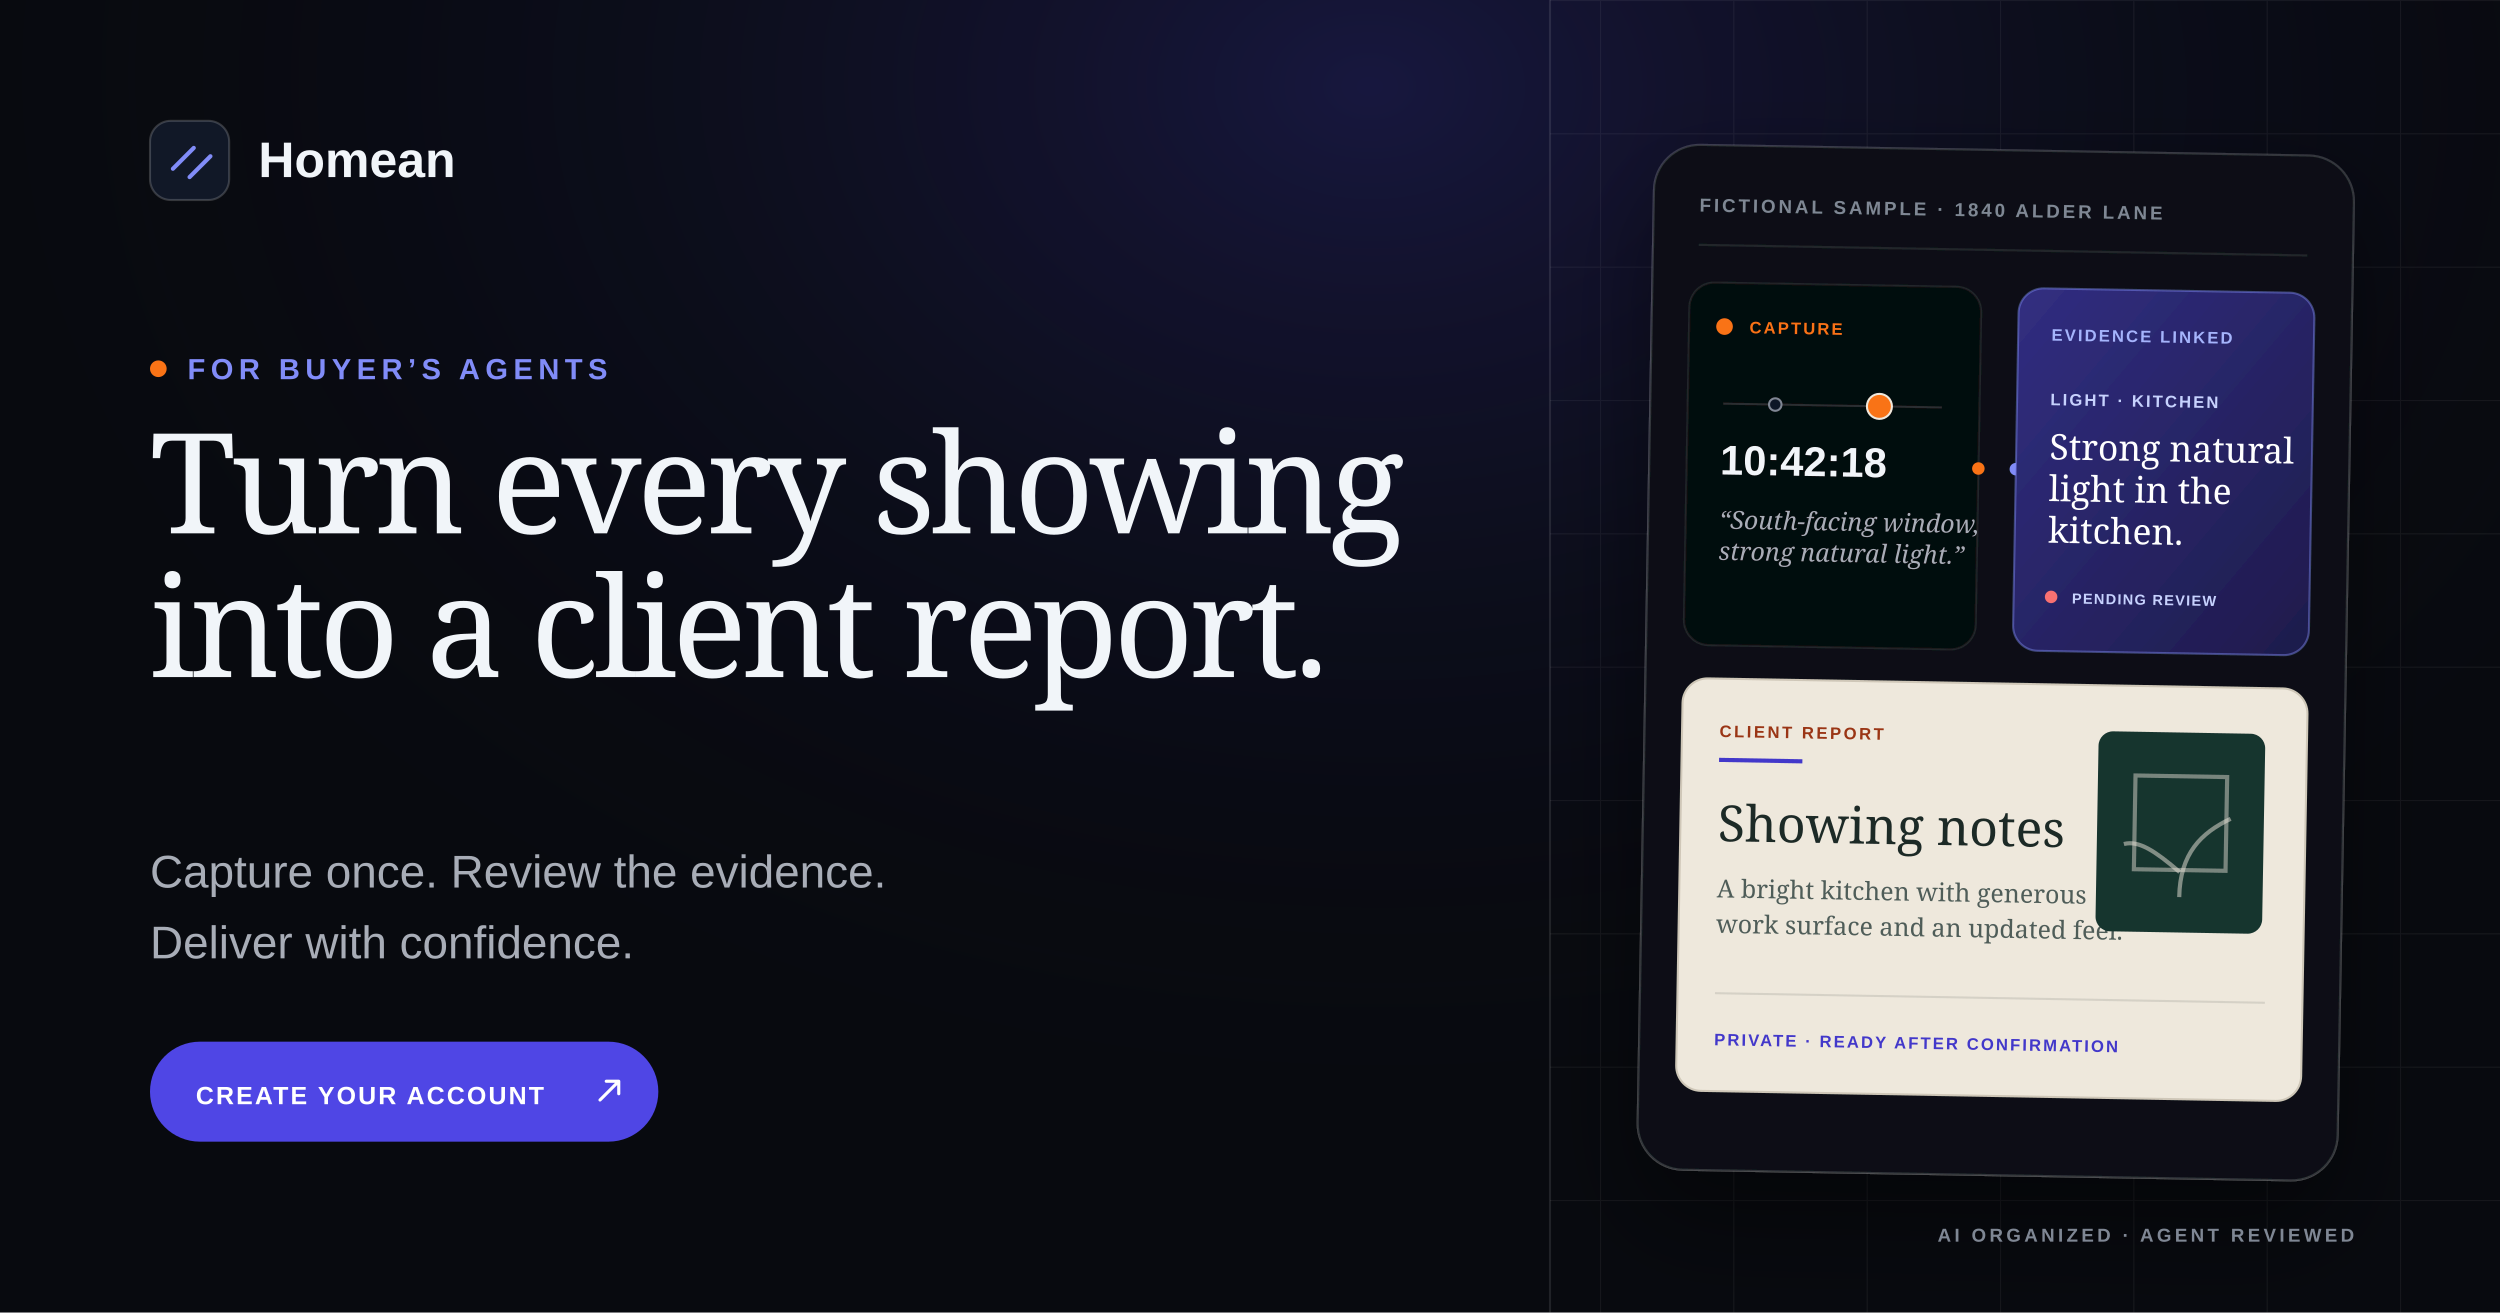
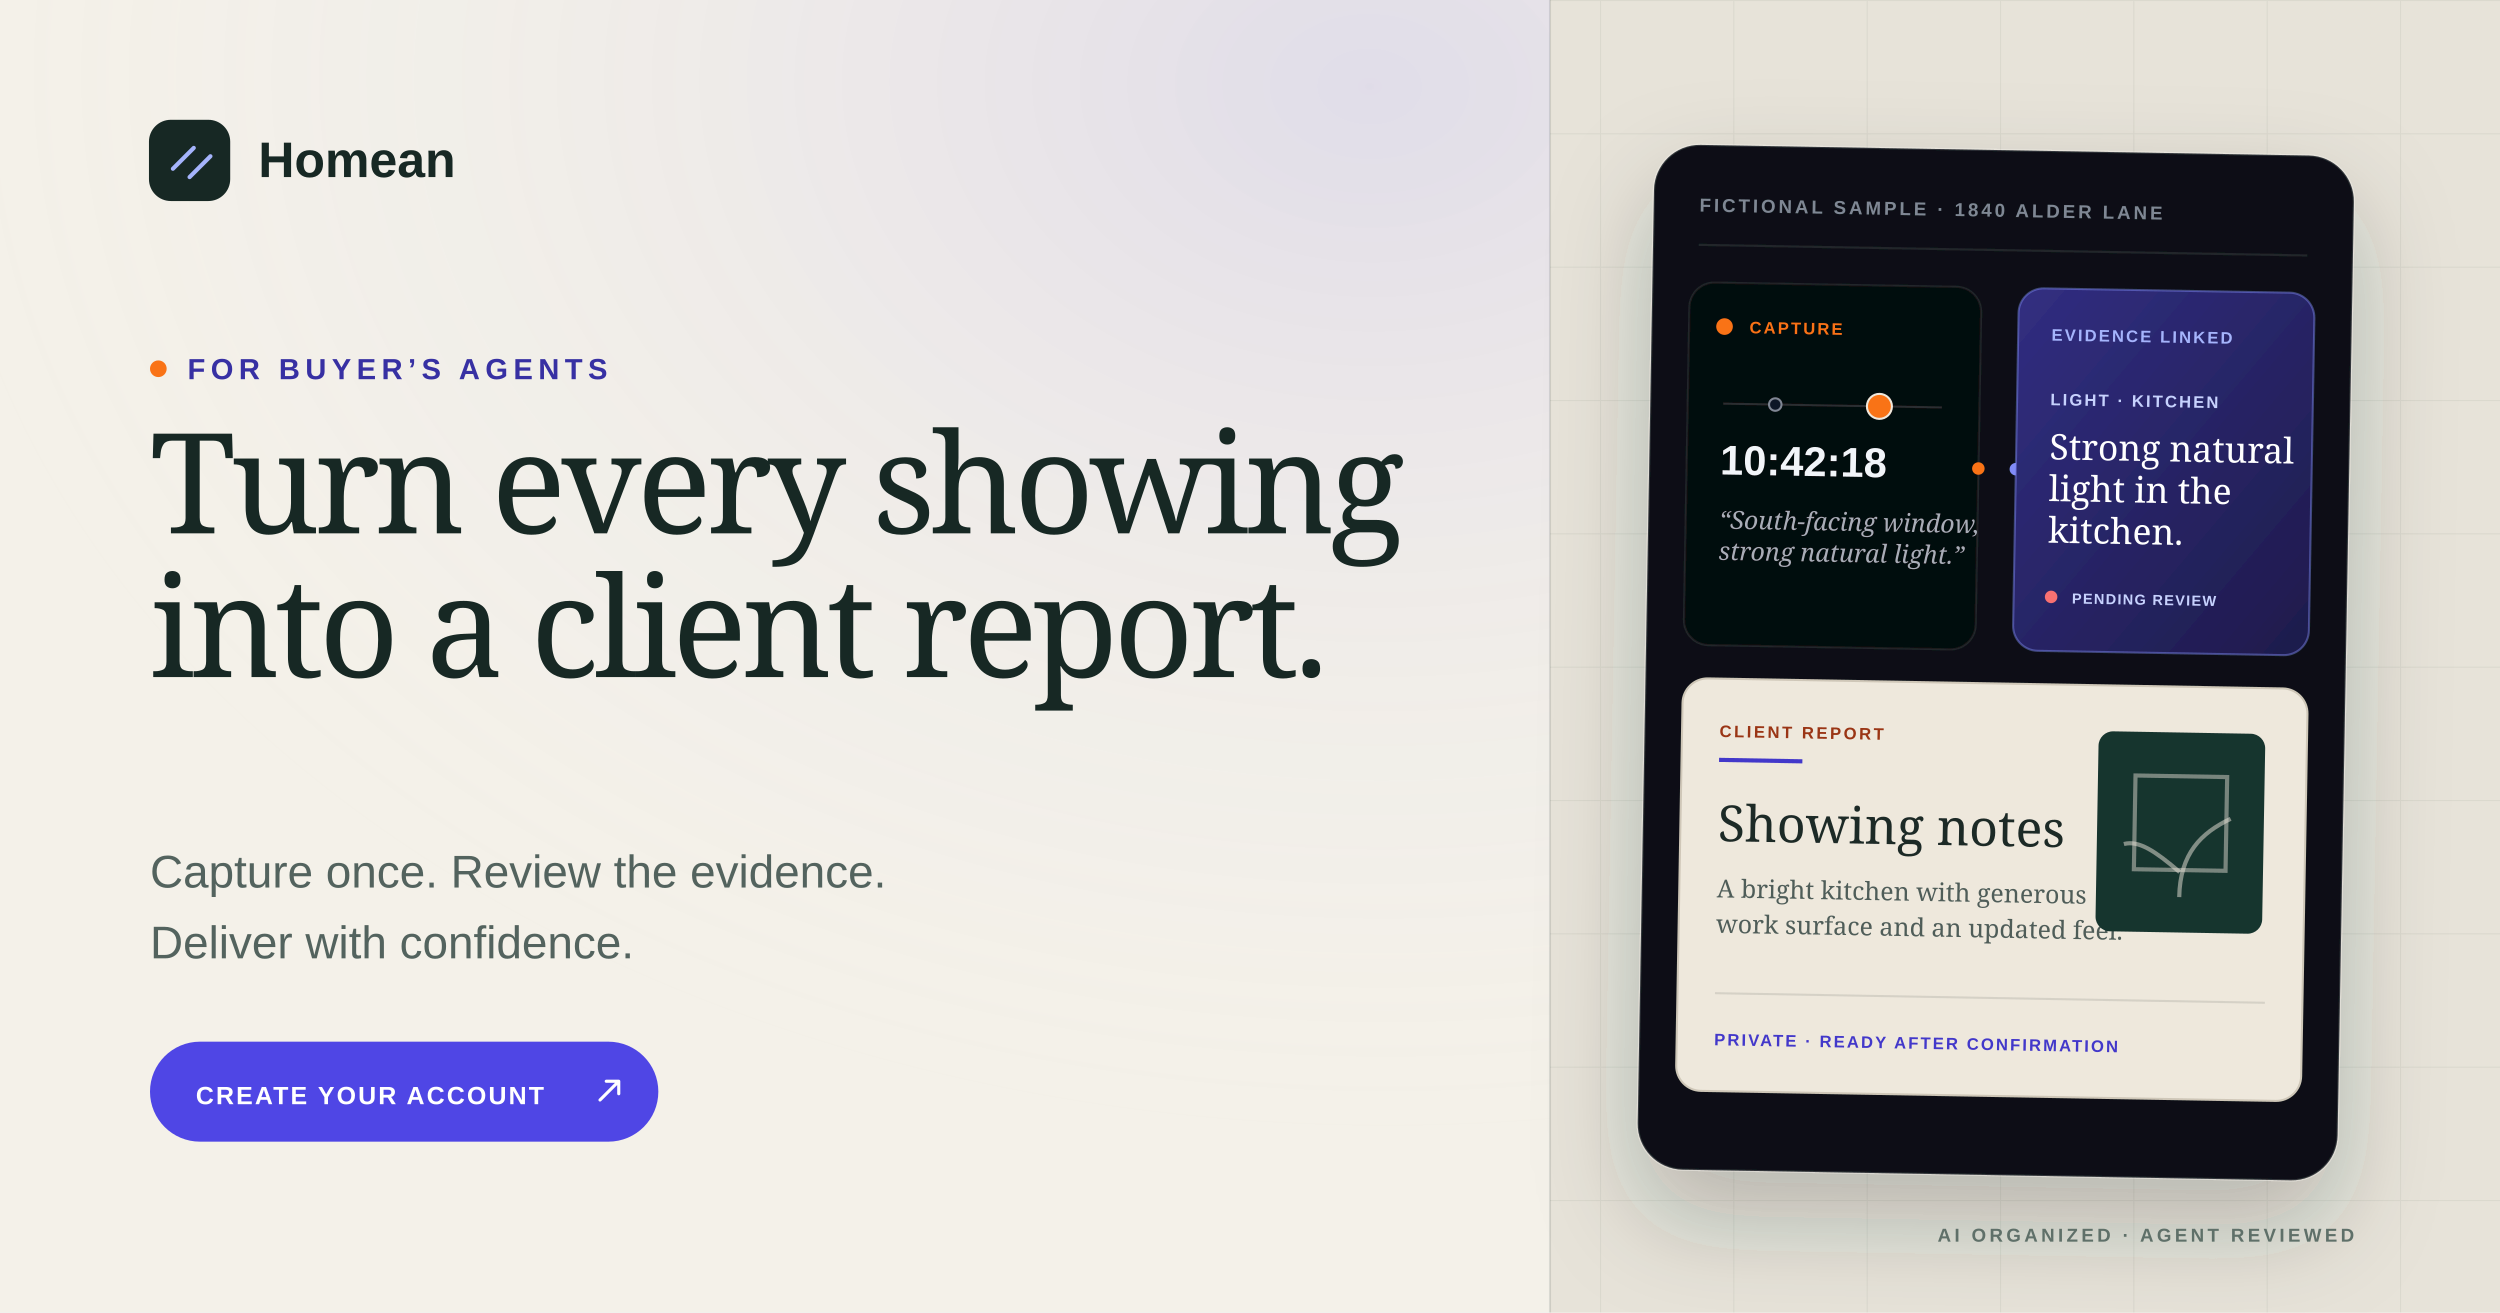
<svg xmlns="http://www.w3.org/2000/svg" width="1200" height="630" viewBox="0 0 1200 630" fill="none">
  <defs>
    <radialGradient id="bloom" cx="0" cy="0" r="1" gradientUnits="userSpaceOnUse" gradientTransform="translate(655 40) rotate(92) scale(510 700)">
-       <stop stop-color="#4F46E5" stop-opacity="0.22" />
-       <stop offset="1" stop-color="#080A0F" stop-opacity="0" />
+       <stop stop-color="#4F46E5" stop-opacity="0.12" />
+       <stop offset="1" stop-color="#F4F1E9" stop-opacity="0" />
    </radialGradient>
    <linearGradient id="evidence" x1="0" y1="0" x2="1" y2="1">
      <stop stop-color="#312E81" />
      <stop offset="1" stop-color="#1E1B4B" />
    </linearGradient>
    <filter id="shadow" x="-30%" y="-30%" width="160%" height="160%">
-       <feDropShadow dx="0" dy="22" stdDeviation="24" flood-color="#000000" flood-opacity="0.45" />
+       <feDropShadow dx="0" dy="22" stdDeviation="24" flood-color="#17312C" flood-opacity="0.25" />
    </filter>
    <pattern id="plan" width="64" height="64" patternUnits="userSpaceOnUse">
-       <path d="M64 0H0V64" stroke="#FFFFFF" stroke-opacity="0.055" />
+       <path d="M64 0H0V64" stroke="#172824" stroke-opacity="0.055" />
    </pattern>
  </defs>
-   <rect width="1200" height="630" fill="#080A0F" />
+   <rect width="1200" height="630" fill="#F4F1E9" />
  <rect width="1200" height="630" fill="url(#bloom)" />
+   <rect x="744" width="456" height="630" fill="#E7E3D9" />
  <rect x="744" width="456" height="630" fill="url(#plan)" />
-   <path d="M744 0V630" stroke="#FFFFFF" stroke-opacity="0.1" />
+   <path d="M744 0V630" stroke="#172824" stroke-opacity="0.12" />
  <g transform="translate(72 58)">
-     <rect width="38" height="38" rx="10" fill="#111827" stroke="#FFFFFF" stroke-opacity="0.18" />
-     <path d="M11 23L21 13M19 27L29 17" stroke="#818CF8" stroke-width="2" stroke-linecap="round" />
-     <text x="52" y="27" fill="#F1F5F9" font-family="Arial, sans-serif" font-size="24" font-weight="600">Homean</text>
+     <rect width="38" height="38" rx="10" fill="#172824" stroke="#172824" />
+     <path d="M11 23L21 13M19 27L29 17" stroke="#A5B4FC" stroke-width="2" stroke-linecap="round" />
+     <text x="52" y="27" fill="#172824" font-family="Arial, sans-serif" font-size="24" font-weight="600">Homean</text>
  </g>
  <g transform="translate(72 182)">
    <circle cx="4" cy="-5" r="4" fill="#F97316" />
-     <text x="18" fill="#818CF8" font-family="Arial, sans-serif" font-size="14" font-weight="700" letter-spacing="2.6">FOR BUYER’S AGENTS</text>
-     <text y="74" fill="#F1F5F9" font-family="Georgia, serif" font-size="67" font-weight="500" letter-spacing="-2.4">
+     <text x="18" fill="#3730A3" font-family="Arial, sans-serif" font-size="14" font-weight="700" letter-spacing="2.6">FOR BUYER’S AGENTS</text>
+     <text y="74" fill="#172824" font-family="Georgia, serif" font-size="67" font-weight="500" letter-spacing="-2.4">
      <tspan x="0">Turn every showing</tspan>
      <tspan x="0" dy="69">into a client report.</tspan>
    </text>
-     <text y="244" fill="#A8ADB7" font-family="Arial, sans-serif" font-size="22">
+     <text y="244" fill="#53635E" font-family="Arial, sans-serif" font-size="22">
      <tspan x="0">Capture once. Review the evidence.</tspan>
      <tspan x="0" dy="34">Deliver with confidence.</tspan>
    </text>
    <g transform="translate(0 318)">
      <rect width="244" height="48" rx="24" fill="#4F46E5" />
      <text x="22" y="30" fill="white" font-family="Arial, sans-serif" font-size="12" font-weight="700" letter-spacing="1">CREATE YOUR ACCOUNT</text>
      <path d="M216 28L225 19M219 19H225V25" stroke="white" stroke-width="1.5" stroke-linecap="round" stroke-linejoin="round" />
    </g>
  </g>
  <g transform="translate(790 72) rotate(1 165 245)" filter="url(#shadow)">
    <rect width="336" height="492" rx="22" fill="#0D1117" stroke="#FFFFFF" stroke-opacity="0.16" />
    <text x="22" y="32" fill="#7F8794" font-family="Arial, sans-serif" font-size="9" font-weight="700" letter-spacing="1.4">FICTIONAL SAMPLE · 1840 ALDER LANE</text>
    <line x1="22" y1="48" x2="314" y2="48" stroke="#FFFFFF" stroke-opacity="0.09" />
    <g transform="translate(18 66)">
      <rect width="140" height="174" rx="12" fill="#050709" stroke="#FFFFFF" stroke-opacity="0.09" />
      <circle cx="17" cy="21" r="4" fill="#F97316" />
      <text x="29" y="24" fill="#F97316" font-family="Arial, sans-serif" font-size="8" font-weight="700" letter-spacing="1">CAPTURE</text>
      <path d="M17 58H122" stroke="#FFFFFF" stroke-opacity="0.16" />
      <circle cx="42" cy="58" r="3" fill="#111827" stroke="#7F8794" />
      <circle cx="92" cy="58" r="6" fill="#F97316" stroke="#EEE8DC" />
      <text x="16" y="92" fill="#F1F5F9" font-family="Arial, sans-serif" font-size="20" font-weight="700">10:42:18</text>
      <text x="16" y="118" fill="#A8ADB7" font-family="Georgia, serif" font-size="12" font-style="italic">
        <tspan x="16">“South-facing window,</tspan>
        <tspan x="16" dy="15">strong natural light.”</tspan>
      </text>
    </g>
    <path d="M158 153H176" stroke="url(#evidence)" stroke-width="3" />
    <circle cx="158" cy="153" r="3" fill="#F97316" />
    <circle cx="176" cy="153" r="3" fill="#818CF8" />
    <g transform="translate(176 66)">
      <rect width="142" height="174" rx="12" fill="url(#evidence)" stroke="#818CF8" stroke-opacity="0.45" />
      <text x="16" y="25" fill="#A5B4FC" font-family="Arial, sans-serif" font-size="8" font-weight="700" letter-spacing="1">EVIDENCE LINKED</text>
      <text x="16" y="56" fill="#C7D2FE" font-family="Arial, sans-serif" font-size="8" font-weight="700" letter-spacing="1">LIGHT · KITCHEN</text>
      <text x="16" y="82" fill="white" font-family="Georgia, serif" font-size="17">
        <tspan x="16">Strong natural</tspan>
        <tspan x="16" dy="20">light in the</tspan>
        <tspan x="16" dy="20">kitchen.</tspan>
      </text>
      <circle cx="18" cy="148" r="3" fill="#F87171" />
      <text x="28" y="151" fill="#C7D2FE" font-family="Arial, sans-serif" font-size="7" font-weight="700" letter-spacing="0.6">PENDING REVIEW</text>
    </g>
    <g transform="translate(18 256)">
      <rect width="300" height="198" rx="12" fill="#EEE8DC" stroke="#CFC7B8" />
      <text x="18" y="28" fill="#9A3412" font-family="Arial, sans-serif" font-size="8" font-weight="700" letter-spacing="1.2">CLIENT REPORT</text>
      <path d="M18 39H58" stroke="#4338CA" stroke-width="2" />
      <text x="18" y="78" fill="#1D2927" font-family="Georgia, serif" font-size="24">Showing notes</text>
      <text x="18" y="105" fill="#4F5D59" font-family="Georgia, serif" font-size="12">
        <tspan x="18">A bright kitchen with generous</tspan>
        <tspan x="18" dy="17">work surface and an updated feel.</tspan>
      </text>
      <rect x="200" y="22" width="80" height="96" rx="7" fill="#17342F" />
      <path d="M218 43H262V88H218V43Z" stroke="#EEE8DC" stroke-opacity="0.45" stroke-width="2" />
      <path d="M240 101C240 80 250 70 264 63M240 89C228 79 220 74 213 76" stroke="#EEE8DC" stroke-opacity="0.5" stroke-width="2" />
      <line x1="18" y1="151" x2="282" y2="151" stroke="#1D2927" stroke-opacity="0.12" />
      <text x="18" y="176" fill="#4338CA" font-family="Arial, sans-serif" font-size="8" font-weight="700" letter-spacing="1">PRIVATE · READY AFTER CONFIRMATION</text>
    </g>
  </g>
-   <text x="1130" y="596" fill="#7F8794" font-family="Arial, sans-serif" font-size="9" font-weight="700" letter-spacing="1.6" text-anchor="end">AI ORGANIZED · AGENT REVIEWED</text>
+   <text x="1130" y="596" fill="#5F7069" font-family="Arial, sans-serif" font-size="9" font-weight="700" letter-spacing="1.6" text-anchor="end">AI ORGANIZED · AGENT REVIEWED</text>
</svg>
